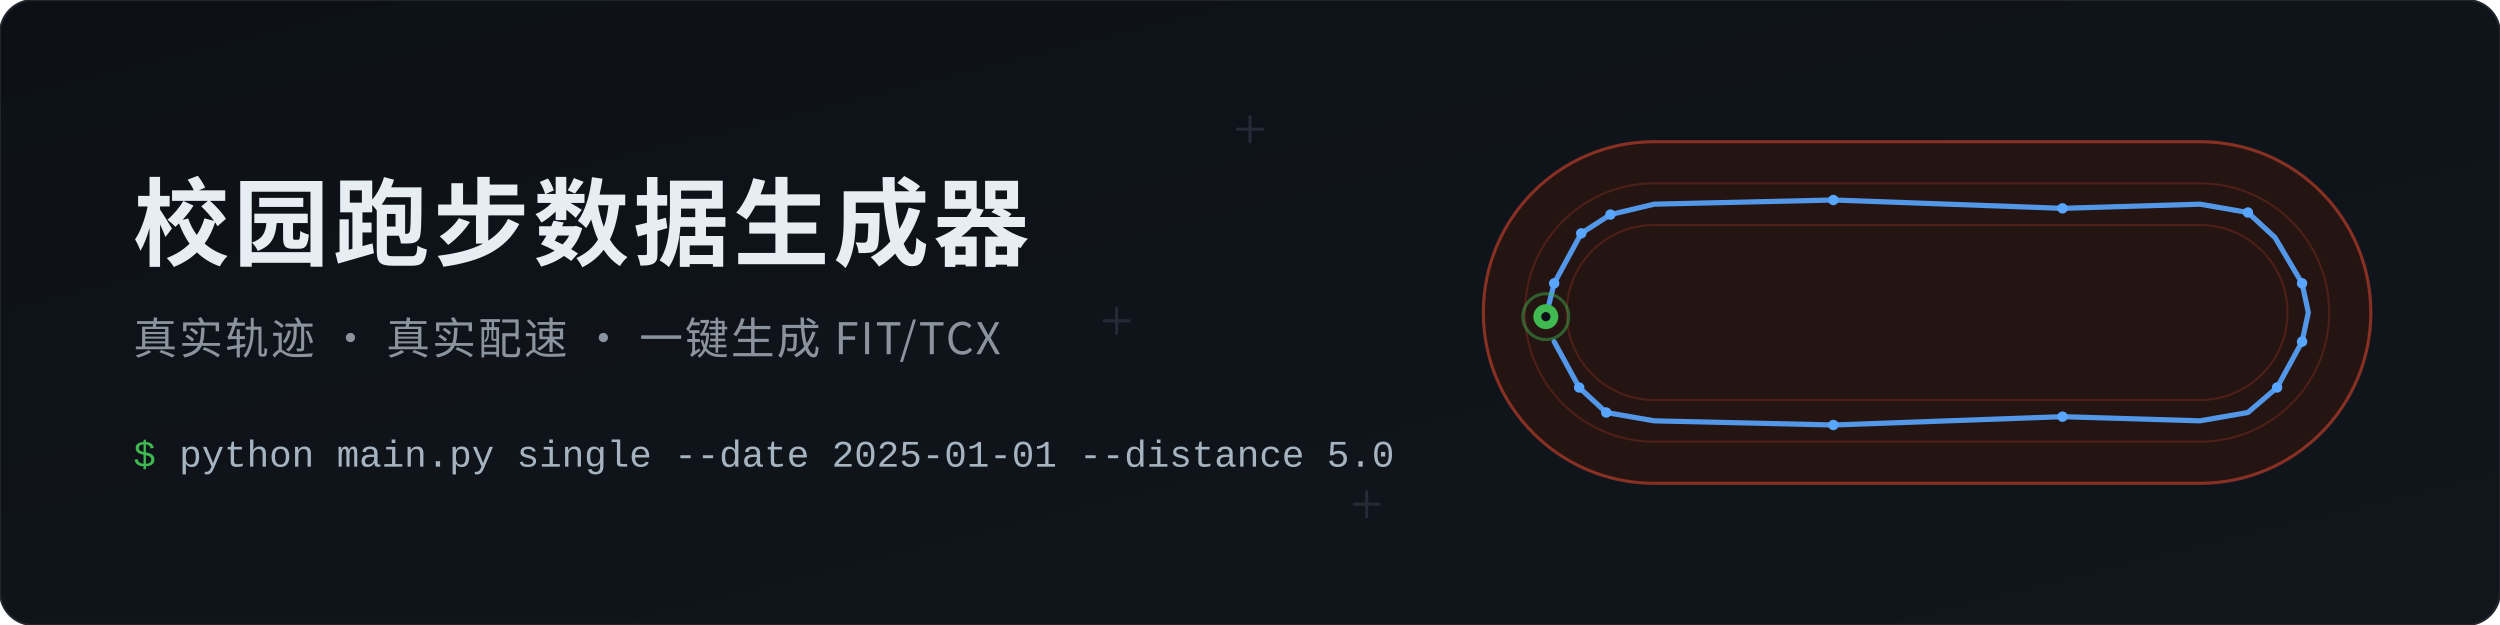
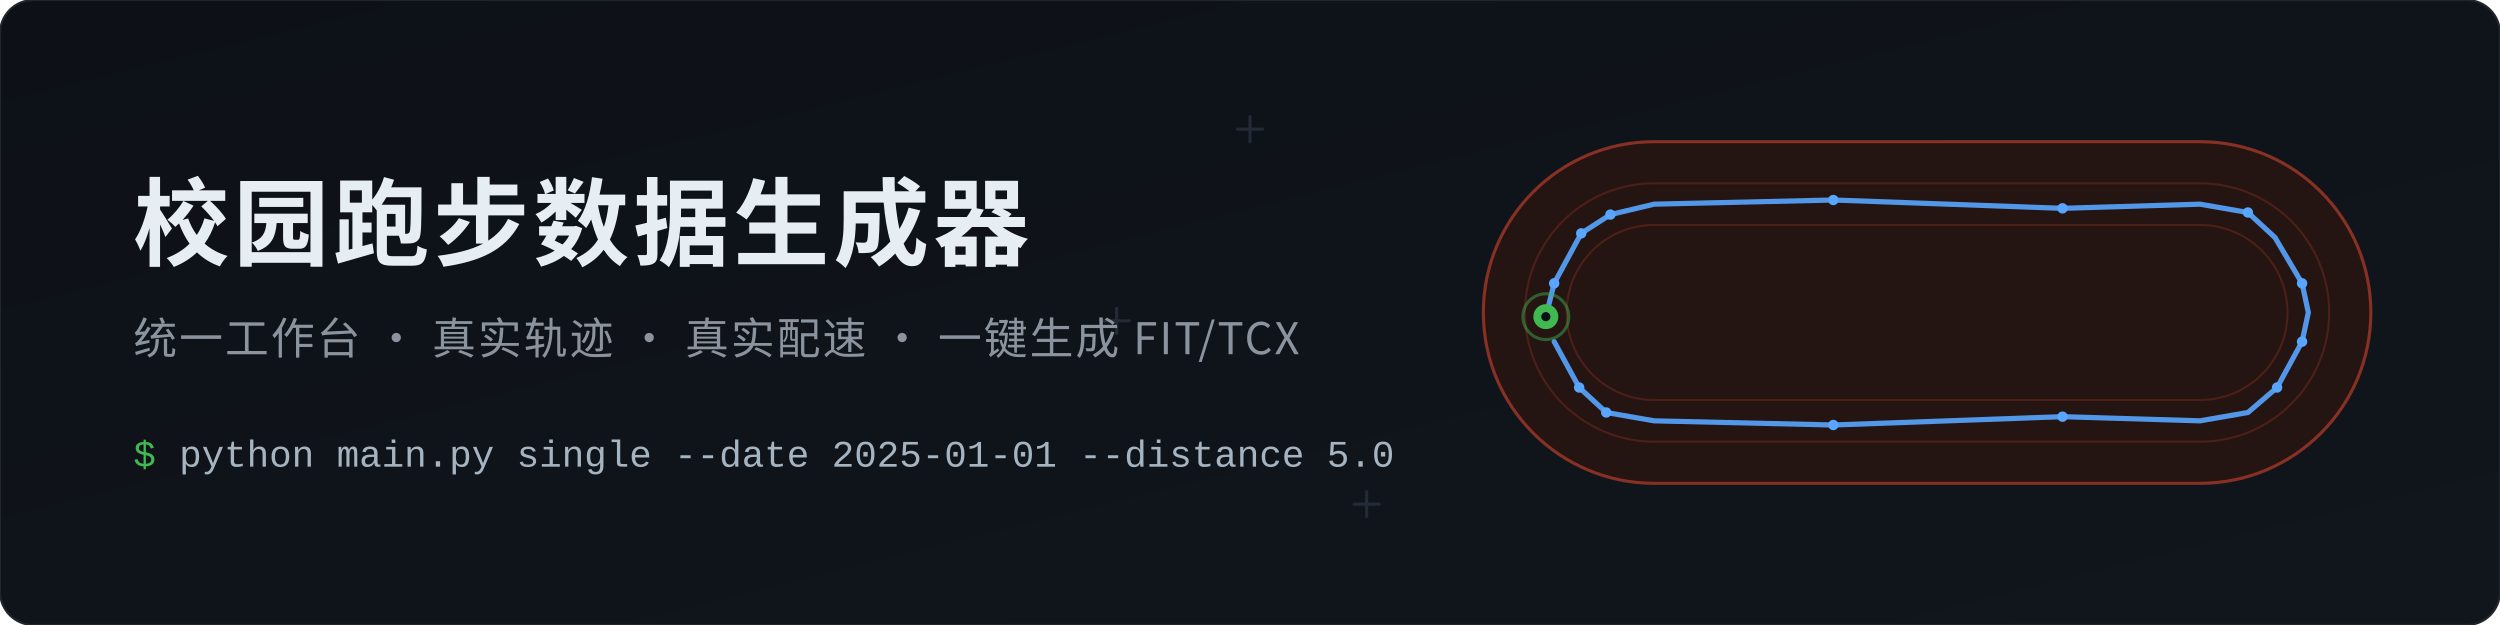
<svg xmlns="http://www.w3.org/2000/svg" viewBox="0 0 1200 300" role="img" aria-labelledby="heroTitle">
  <defs>
    <linearGradient id="bg" x1="0" y1="0" x2="1" y2="1">
      <stop offset="0" stop-color="#0D1117" />
      <stop offset="1" stop-color="#11161D" />
    </linearGradient>
  </defs>
  <rect width="1200" height="300" rx="16" fill="url(#bg)" stroke="#21262D" stroke-width="1" />
  <g stroke="#242B36" stroke-width="1.5" stroke-linecap="round">
    <path d="M600 56 v12 M594 62 h12" />
    <path d="M656 236 v12 M650 242 h12" />
    <path d="M536 148 v12 M530 154 h12" />
  </g>
  <g>
    <rect x="712" y="68" width="426" height="164" rx="82" fill="#241412" stroke="#E2472E" stroke-width="1.5" stroke-opacity="0.55" />
    <rect x="732" y="88" width="386" height="124" rx="62" fill="none" stroke="#E2472E" stroke-width="1" stroke-opacity="0.22" />
    <rect x="752" y="108" width="346" height="84" rx="42" fill="none" stroke="#E2472E" stroke-width="1" stroke-opacity="0.22" />
  </g>
  <polyline fill="none" stroke="#58A6FF" stroke-width="2.5" stroke-linejoin="round" stroke-linecap="round" opacity="0.9" points="742,152 746,136 759,112 773,103 794,98 880,96 990,100 1056,98 1079,102 1092,114 1105,136 1108,150 1105,164 1093,186 1079,198 1056,202 990,200 880,204 794,202 771,198 758,186 746,164" />
  <g fill="#58A6FF">
    <circle cx="746" cy="136" r="2.5" />
    <circle cx="759" cy="112" r="2.5" />
    <circle cx="773" cy="103" r="2.5" />
    <circle cx="880" cy="96" r="2.5" />
    <circle cx="990" cy="100" r="2.5" />
    <circle cx="1079" cy="102" r="2.5" />
    <circle cx="1105" cy="136" r="2.5" />
    <circle cx="1105" cy="164" r="2.5" />
    <circle cx="1093" cy="186" r="2.5" />
    <circle cx="990" cy="200" r="2.5" />
    <circle cx="880" cy="204" r="2.5" />
    <circle cx="771" cy="198" r="2.5" />
    <circle cx="758" cy="186" r="2.5" />
  </g>
  <circle cx="742" cy="152" r="11" fill="none" stroke="#3FB950" stroke-width="1.5" opacity="0.45" />
  <circle cx="742" cy="152" r="6" fill="#3FB950" />
  <circle cx="742" cy="152" r="2.2" fill="#0D1117" />
  <text x="64" y="124" font-family="-apple-system,'PingFang SC','Hiragino Sans GB','Microsoft YaHei','Noto Sans CJK SC',system-ui,sans-serif" font-size="46" font-weight="700" fill="#E6EDF3" letter-spacing="2">校园跑步数据生成器</text>
-   <text x="64" y="170" font-family="-apple-system,'PingFang SC','Hiragino Sans GB','Microsoft YaHei','Noto Sans CJK SC',system-ui,sans-serif" font-size="21" fill="#8B949E" letter-spacing="1">真实轨迹 · 真实配速 · 一键生成 FIT/TCX</text>
+   <text x="64" y="170" font-family="-apple-system,'PingFang SC','Hiragino Sans GB','Microsoft YaHei','Noto Sans CJK SC',system-ui,sans-serif" font-size="21" fill="#8B949E" letter-spacing="1">统一工作台 · 真实轨迹 · 真实配速 · 一键生成 FIT/TCX</text>
  <g font-family="'SF Mono','JetBrains Mono',Menlo,Consolas,'Courier New',monospace" font-size="18">
    <text x="64" y="224" fill="#3FB950">$</text>
    <text x="86" y="224" fill="#A5B4C0">python main.py single --date 2025-01-01 --distance 5.0</text>
  </g>
</svg>
